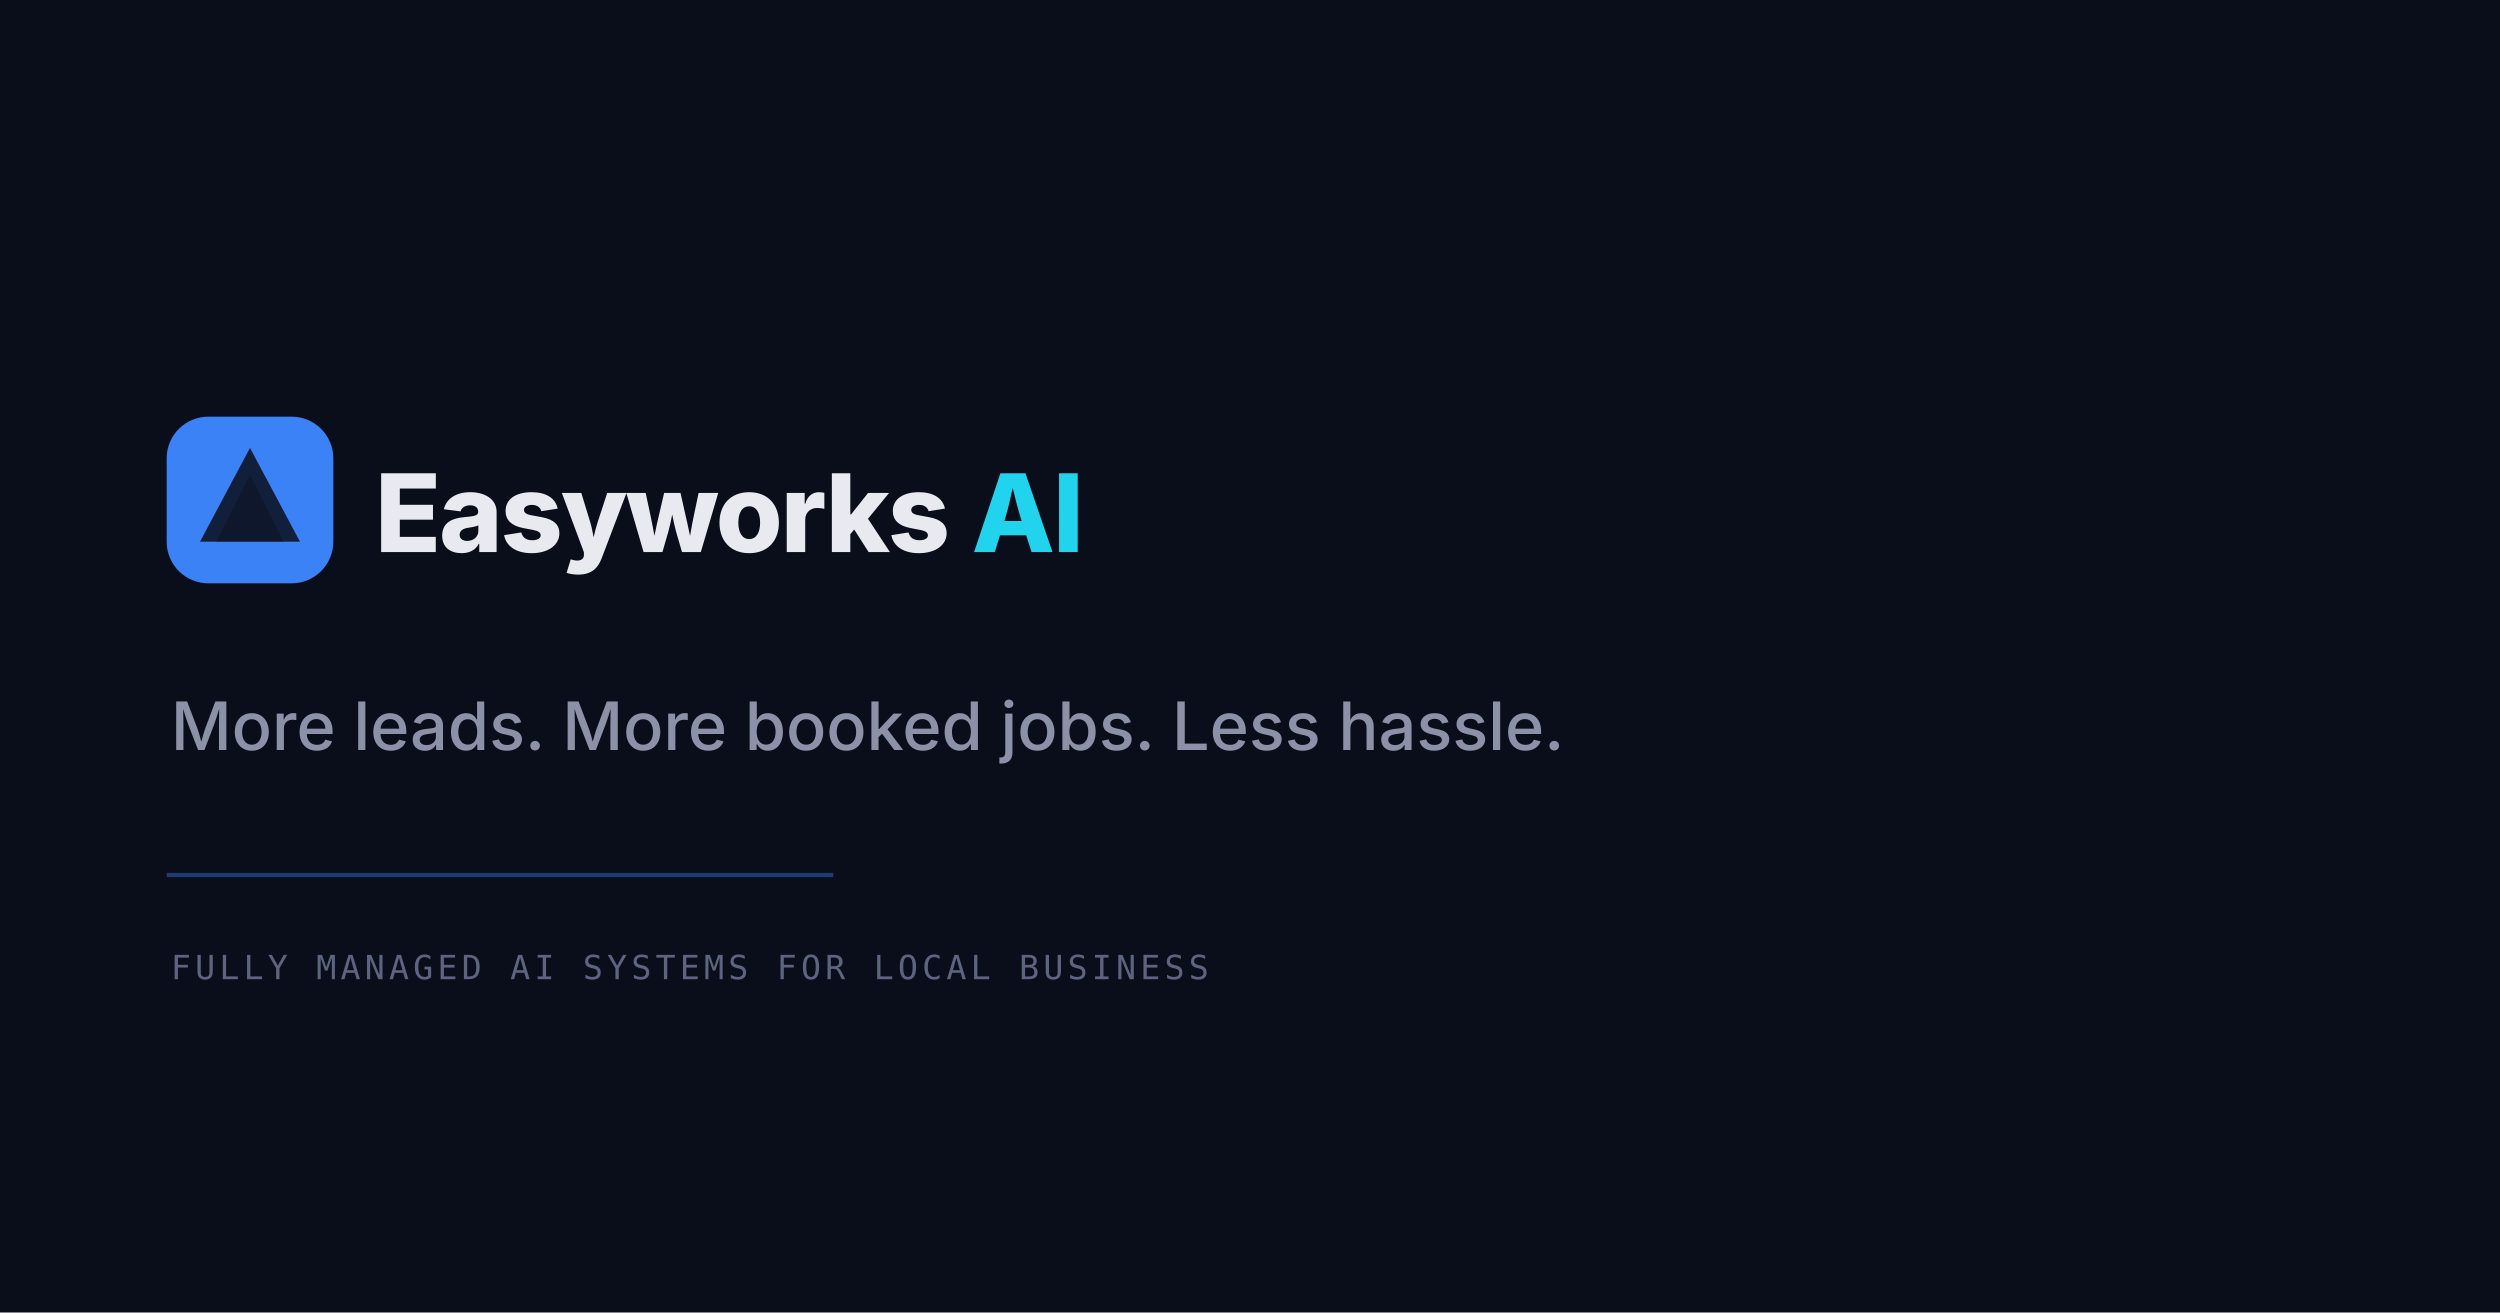
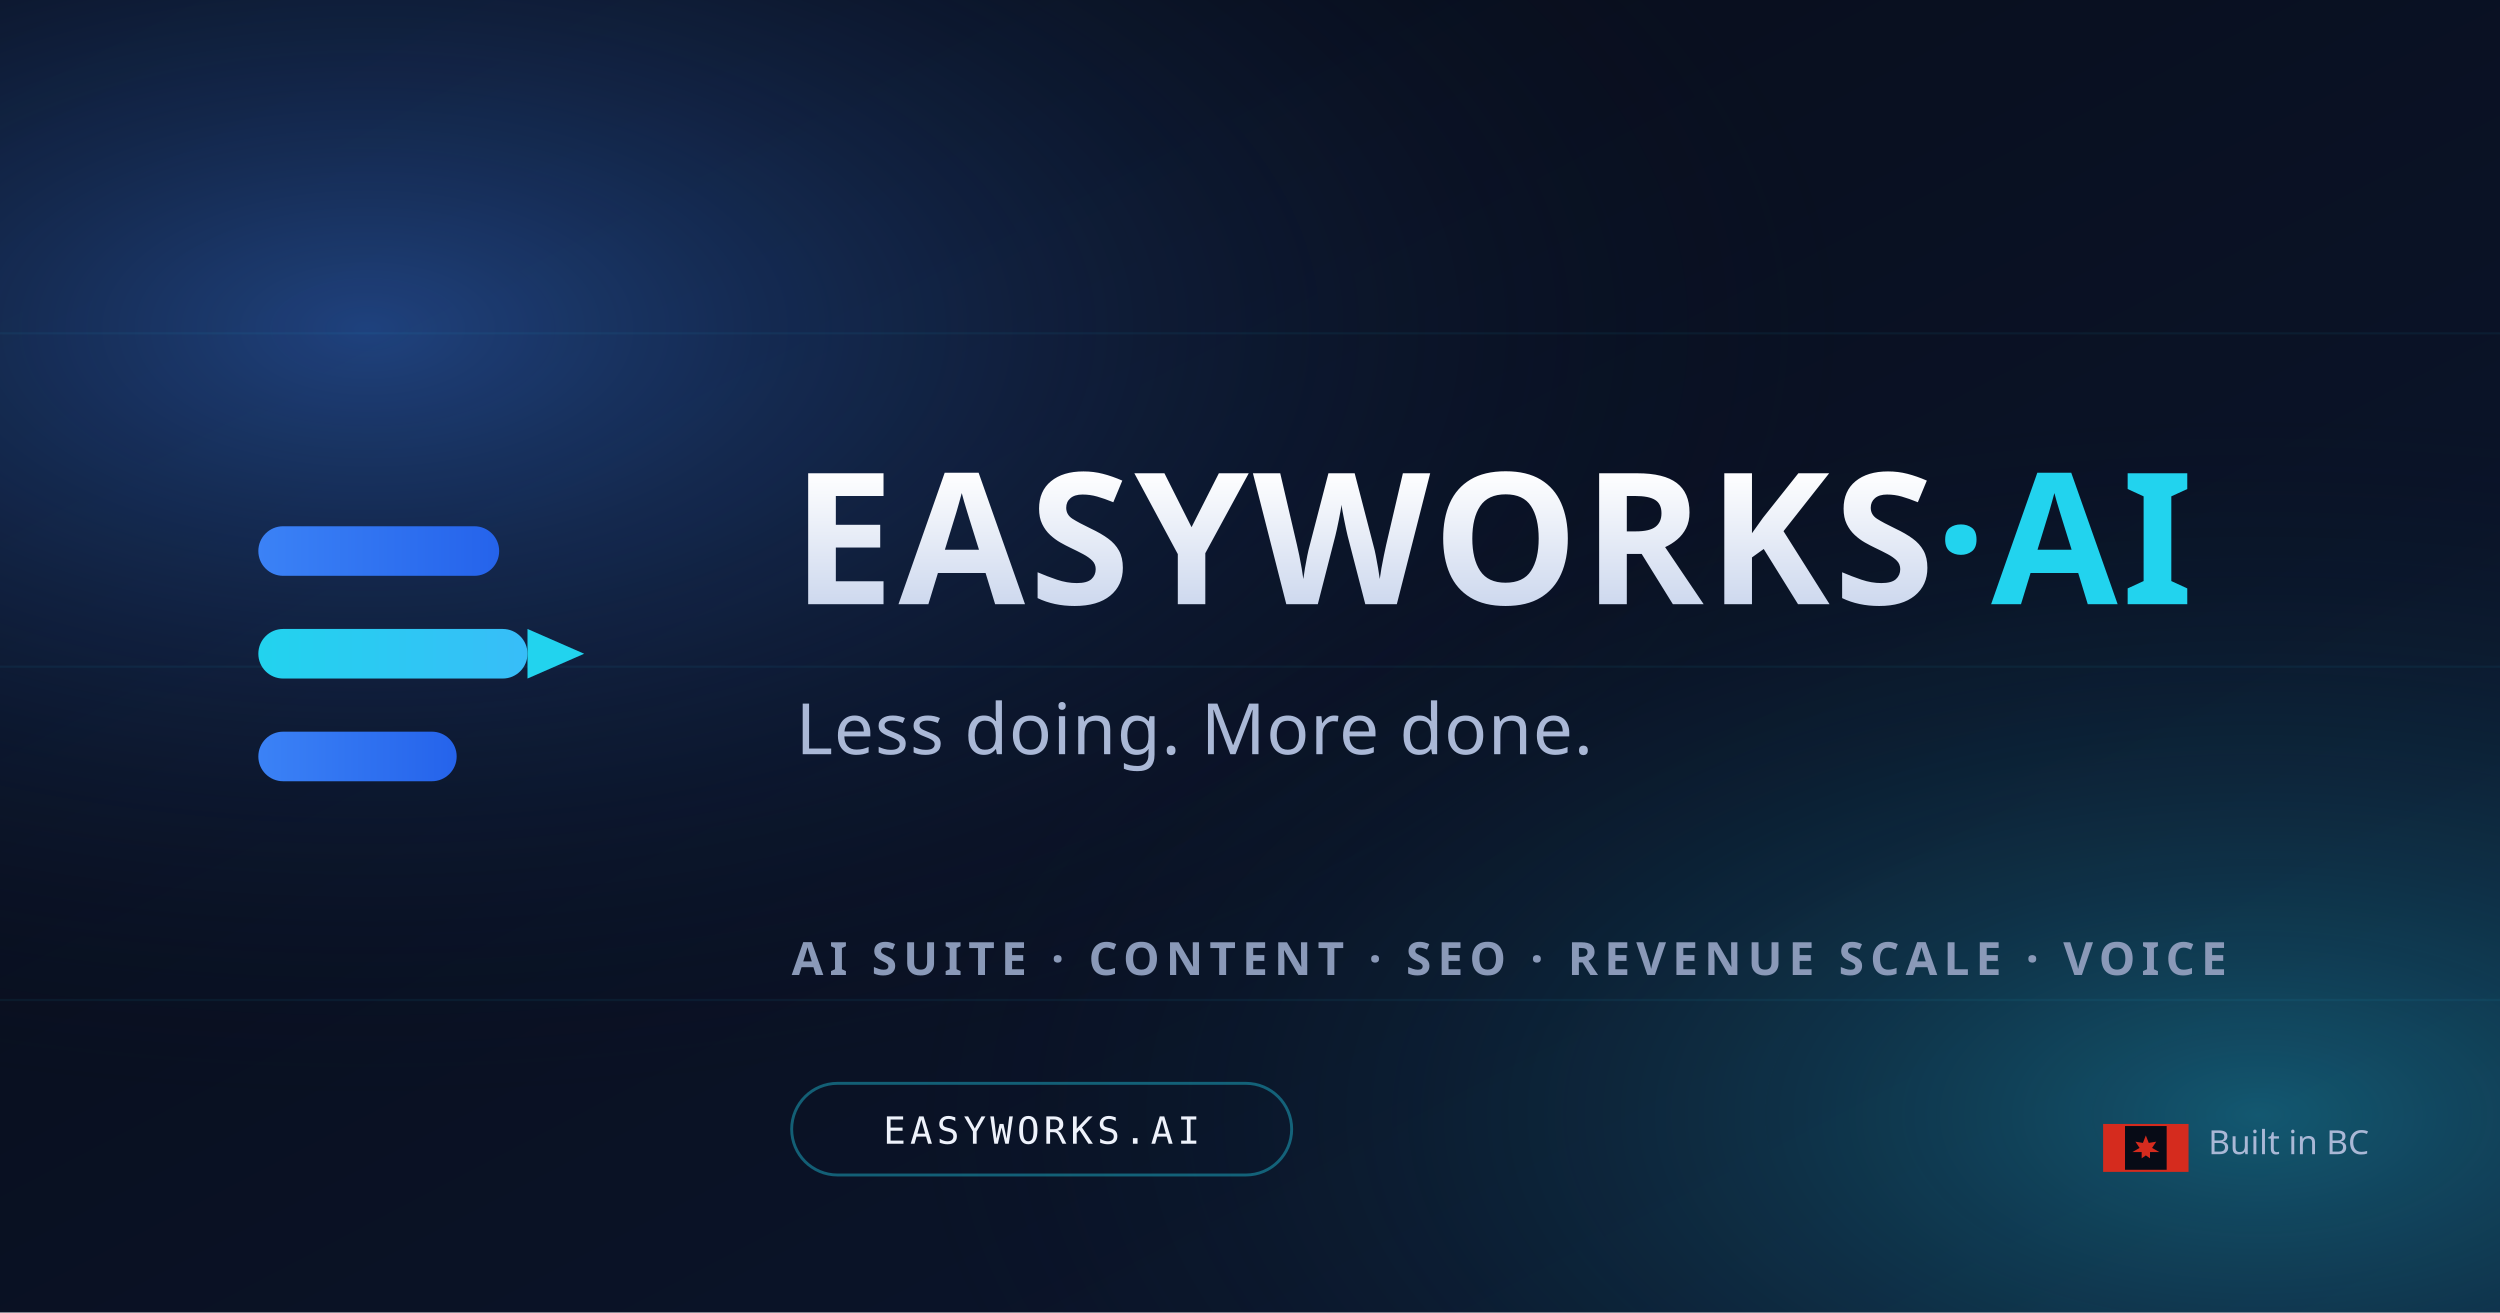
- <svg xmlns="http://www.w3.org/2000/svg" width="1200" height="630" viewBox="0 0 1200 630" fill="none">
-   <rect width="1200" height="630" fill="#0a0e1a" />
-   <rect x="80" y="200" width="80" height="80" rx="20" fill="url(#og)" />
-   <path d="M96 260L120 215l24 45H96z" fill="#0a0e1a" opacity="0.85" />
-   <path d="M104 260L120 228l16 32H104z" fill="#0a0e1a" opacity="0.45" />
-   <text x="180" y="265" font-family="system-ui,-apple-system,sans-serif" font-size="52" font-weight="800" fill="#e8eaf0" letter-spacing="-1">Easyworks <tspan fill="#22d3ee">AI</tspan>
-   </text>
-   <text x="82" y="360" font-family="system-ui,-apple-system,sans-serif" font-size="32" fill="#8b92a8" font-weight="500">More leads. More booked jobs. Less hassle.</text>
-   <line x1="80" y1="420" x2="400" y2="420" stroke="#3b82f6" stroke-width="2" opacity="0.4" />
-   <text x="82" y="470" font-family="monospace" font-size="16" fill="#5c6480" letter-spacing="2">FULLY MANAGED AI SYSTEMS FOR LOCAL BUSINESS</text>
+ <svg xmlns="http://www.w3.org/2000/svg" viewBox="0 0 1200 630" width="1200" height="630">
  <defs>
-     <linearGradient id="og" x1="80" y1="200" x2="160" y2="280">
-       <stop stop-color="#3b82f6" />
-       <stop offset="1" stop-color="#22d3ee" />
+     <linearGradient id="ogBg" x1="0" y1="0" x2="1" y2="1">
+       <stop offset="0" stop-color="#070b16" />
+       <stop offset="1" stop-color="#0c1730" />
+     </linearGradient>
+     <radialGradient id="ogGlow1" cx="0.15" cy="0.25" r="0.6">
+       <stop offset="0" stop-color="#3b82f6" stop-opacity="0.45" />
+       <stop offset="1" stop-color="#070b16" stop-opacity="0" />
+     </radialGradient>
+     <radialGradient id="ogGlow2" cx="0.9" cy="0.85" r="0.55">
+       <stop offset="0" stop-color="#22d3ee" stop-opacity="0.35" />
+       <stop offset="1" stop-color="#070b16" stop-opacity="0" />
+     </radialGradient>
+     <linearGradient id="ogBlue" x1="0" y1="0" x2="1" y2="0">
+       <stop offset="0" stop-color="#3b82f6" />
+       <stop offset="1" stop-color="#2563eb" />
+     </linearGradient>
+     <linearGradient id="ogCyan" x1="0" y1="0" x2="1" y2="0">
+       <stop offset="0" stop-color="#22d3ee" />
+       <stop offset="1" stop-color="#38bdf8" />
+     </linearGradient>
+     <linearGradient id="ogText" x1="0" y1="0" x2="0" y2="1">
+       <stop offset="0" stop-color="#ffffff" />
+       <stop offset="1" stop-color="#cdd8ee" />
    </linearGradient>
  </defs>
+   <rect width="1200" height="630" fill="url(#ogBg)" />
+   <rect width="1200" height="630" fill="url(#ogGlow1)" />
+   <rect width="1200" height="630" fill="url(#ogGlow2)" />
+   <g stroke="#22d3ee" stroke-opacity="0.06" stroke-width="1">
+     <line x1="0" y1="160" x2="1200" y2="160" />
+     <line x1="0" y1="320" x2="1200" y2="320" />
+     <line x1="0" y1="480" x2="1200" y2="480" />
+   </g>
+   <g transform="translate(90,205) scale(3.4)">
+     <rect x="10" y="14" width="34" height="7" rx="3.5" fill="url(#ogBlue)" />
+     <rect x="10" y="28.5" width="38" height="7" rx="3.5" fill="url(#ogCyan)" />
+     <path d="M48 28.5 L56 32 L48 35.5 Z" fill="#22d3ee" />
+     <rect x="10" y="43" width="28" height="7" rx="3.5" fill="url(#ogBlue)" />
+   </g>
+   <g font-family="'Space Grotesk', system-ui, sans-serif">
+     <text x="380" y="290" font-weight="700" font-size="88" letter-spacing="2" fill="url(#ogText)">EASYWORKS<tspan fill="#22d3ee">·AI</tspan>
+     </text>
+     <text x="382" y="362" font-weight="500" font-size="34" letter-spacing="0.5" fill="#aab8d6">Less doing. More done.</text>
+   </g>
+   <g font-family="'Space Grotesk', system-ui, sans-serif" font-weight="600" font-size="22" letter-spacing="3" fill="#8a99b8">
+     <text x="380" y="468">AI SUITE  ·  CONTENT  ·  SEO  ·  REVENUE SCALE  ·  VOICE</text>
+   </g>
+   <g transform="translate(380, 520)">
+     <rect x="0" y="0" width="240" height="44" rx="22" fill="none" stroke="#22d3ee" stroke-opacity="0.4" stroke-width="1.4" />
+     <text x="120" y="29" text-anchor="middle" font-family="'JetBrains Mono', monospace" font-weight="500" font-size="18" letter-spacing="2" fill="#eef2fb">EASYWORKS.AI</text>
+   </g>
+   <g transform="translate(1010, 540)" font-family="'Space Grotesk', system-ui, sans-serif" font-weight="500" font-size="16" fill="#aab8d6">
+     <text x="50" y="14">Built in BC</text>
+     <rect x="0" y="0" width="40" height="22" fill="#070b16" stroke="#d52b1e" stroke-width="1" />
+     <rect x="0" y="0" width="10" height="22" fill="#d52b1e" />
+     <rect x="30" y="0" width="10" height="22" fill="#d52b1e" />
+     <path d="M20 5 L18.6 8.6 L15 8 L17 11 L13.5 13 L18 13 L18 16 L20 14.6 L22 16 L22 13 L26.5 13 L23 11 L25 8 L21.4 8.6 Z" fill="#d52b1e" />
+   </g>
</svg>
